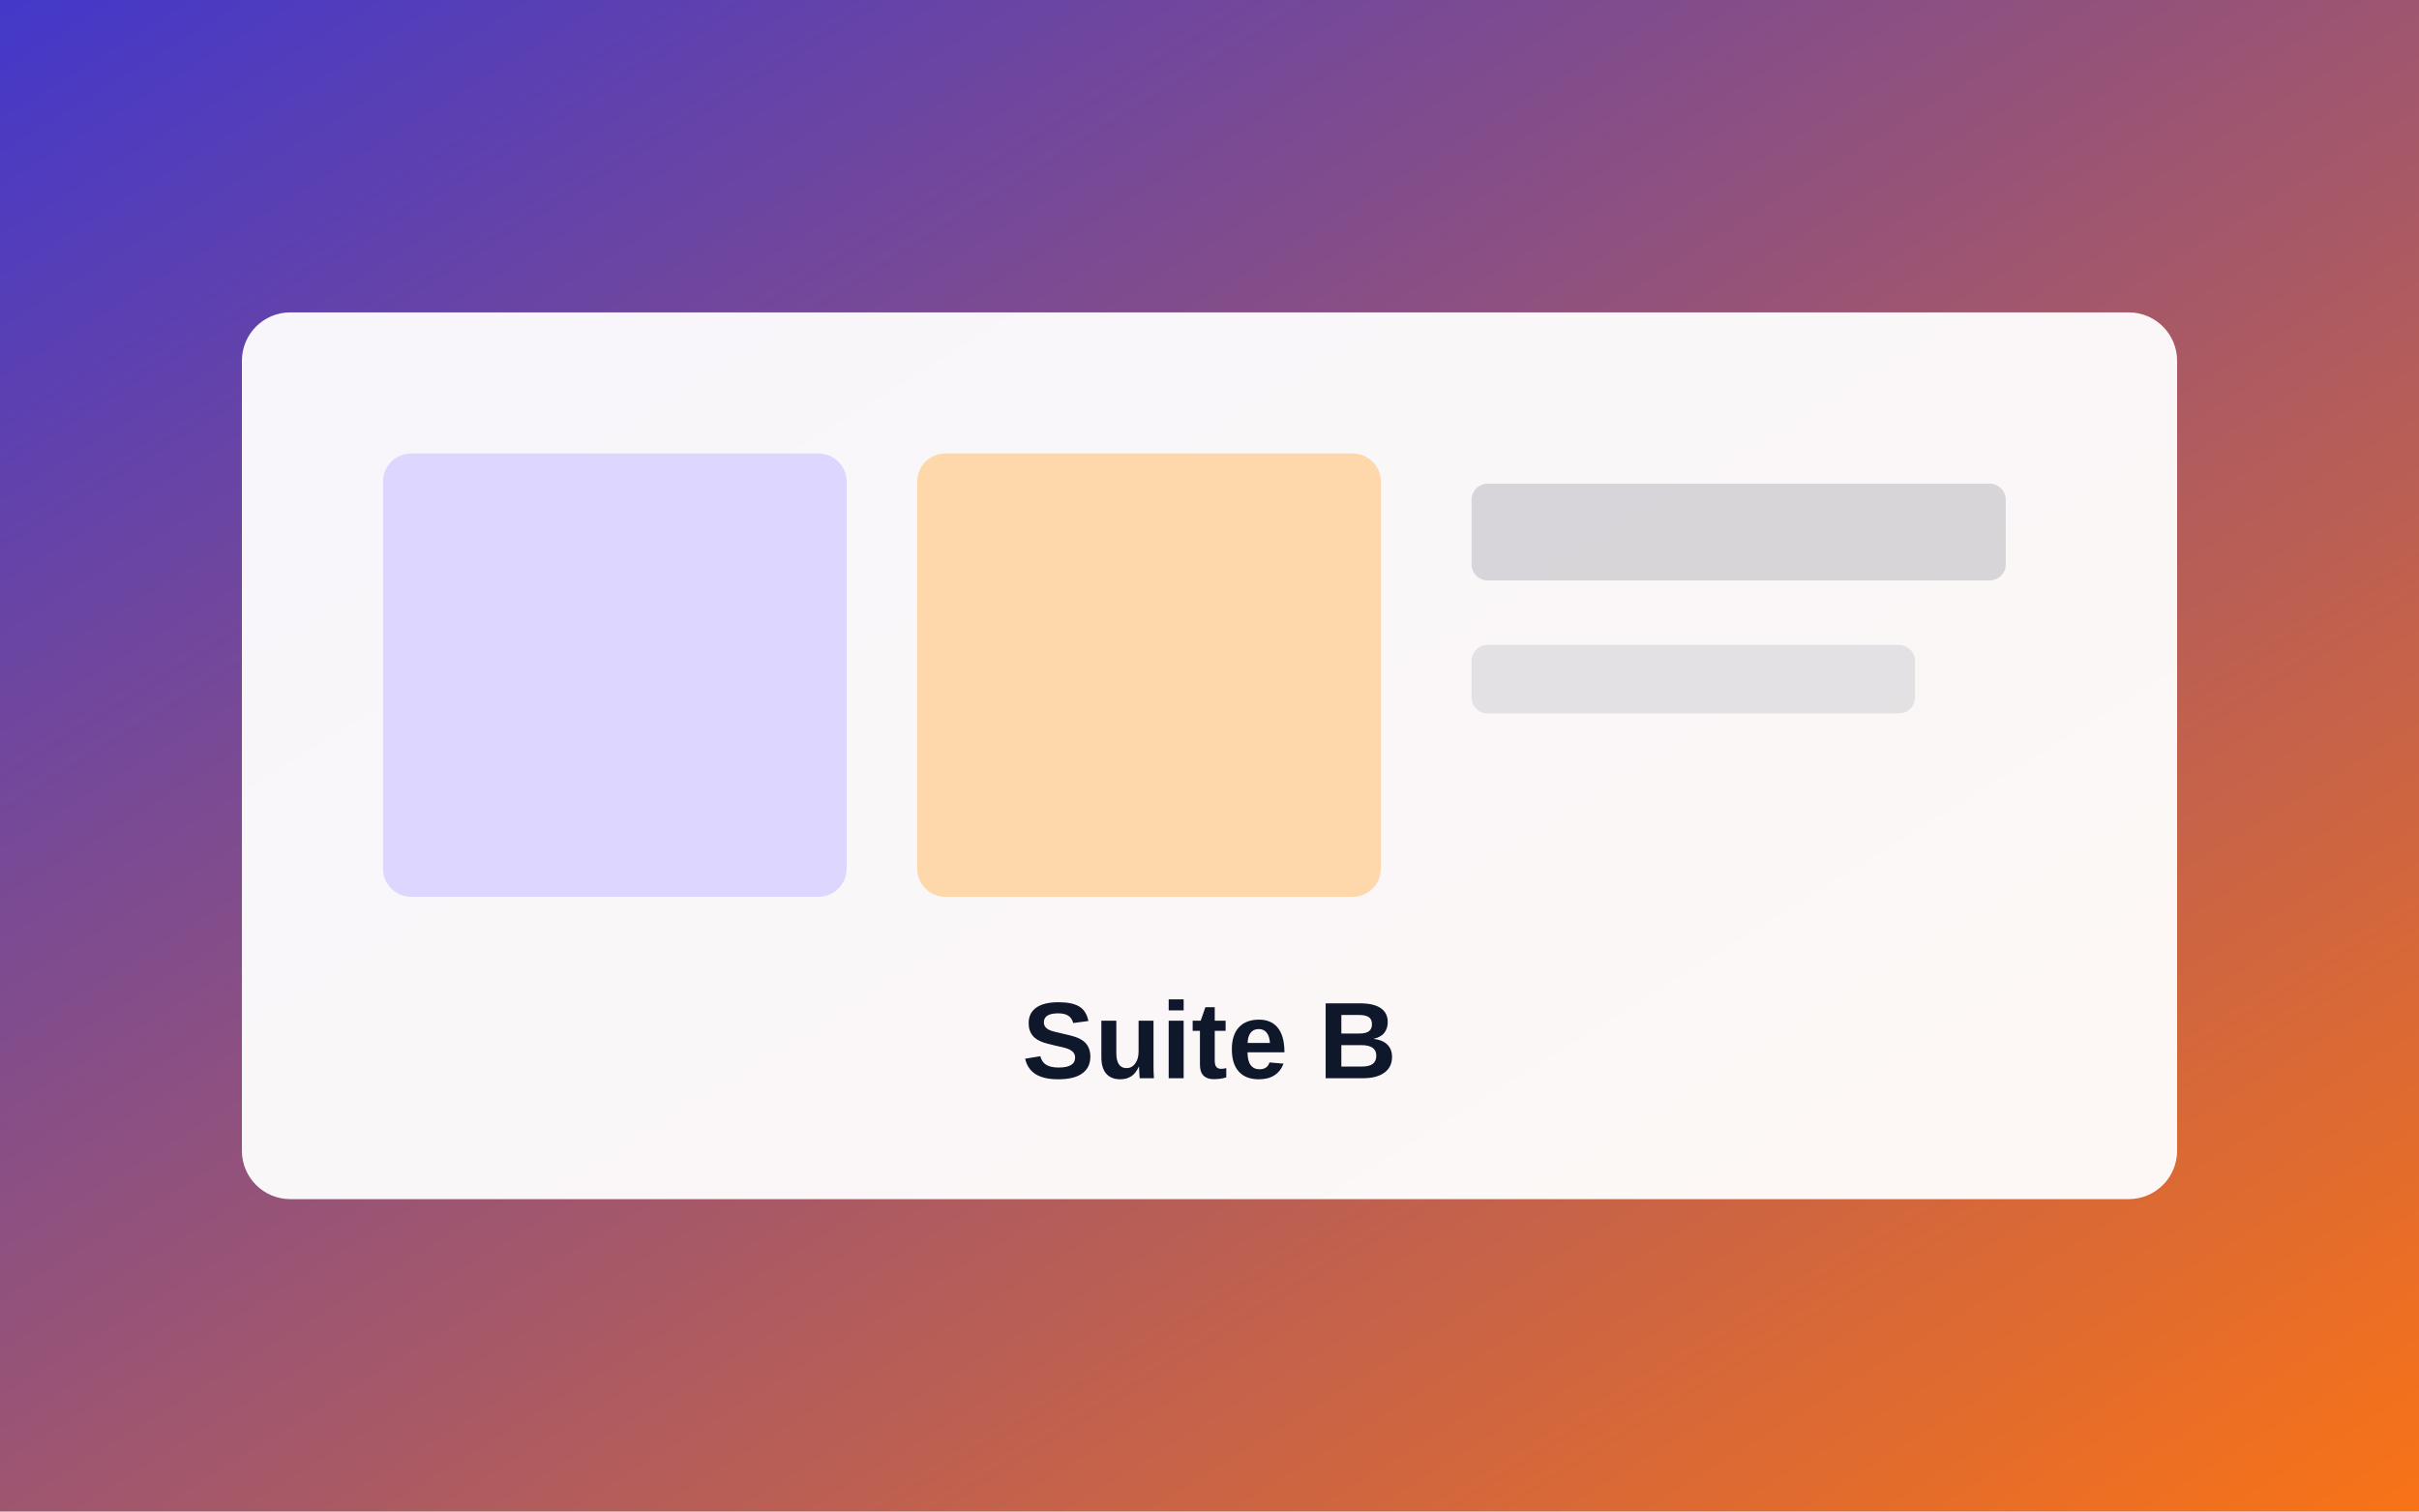
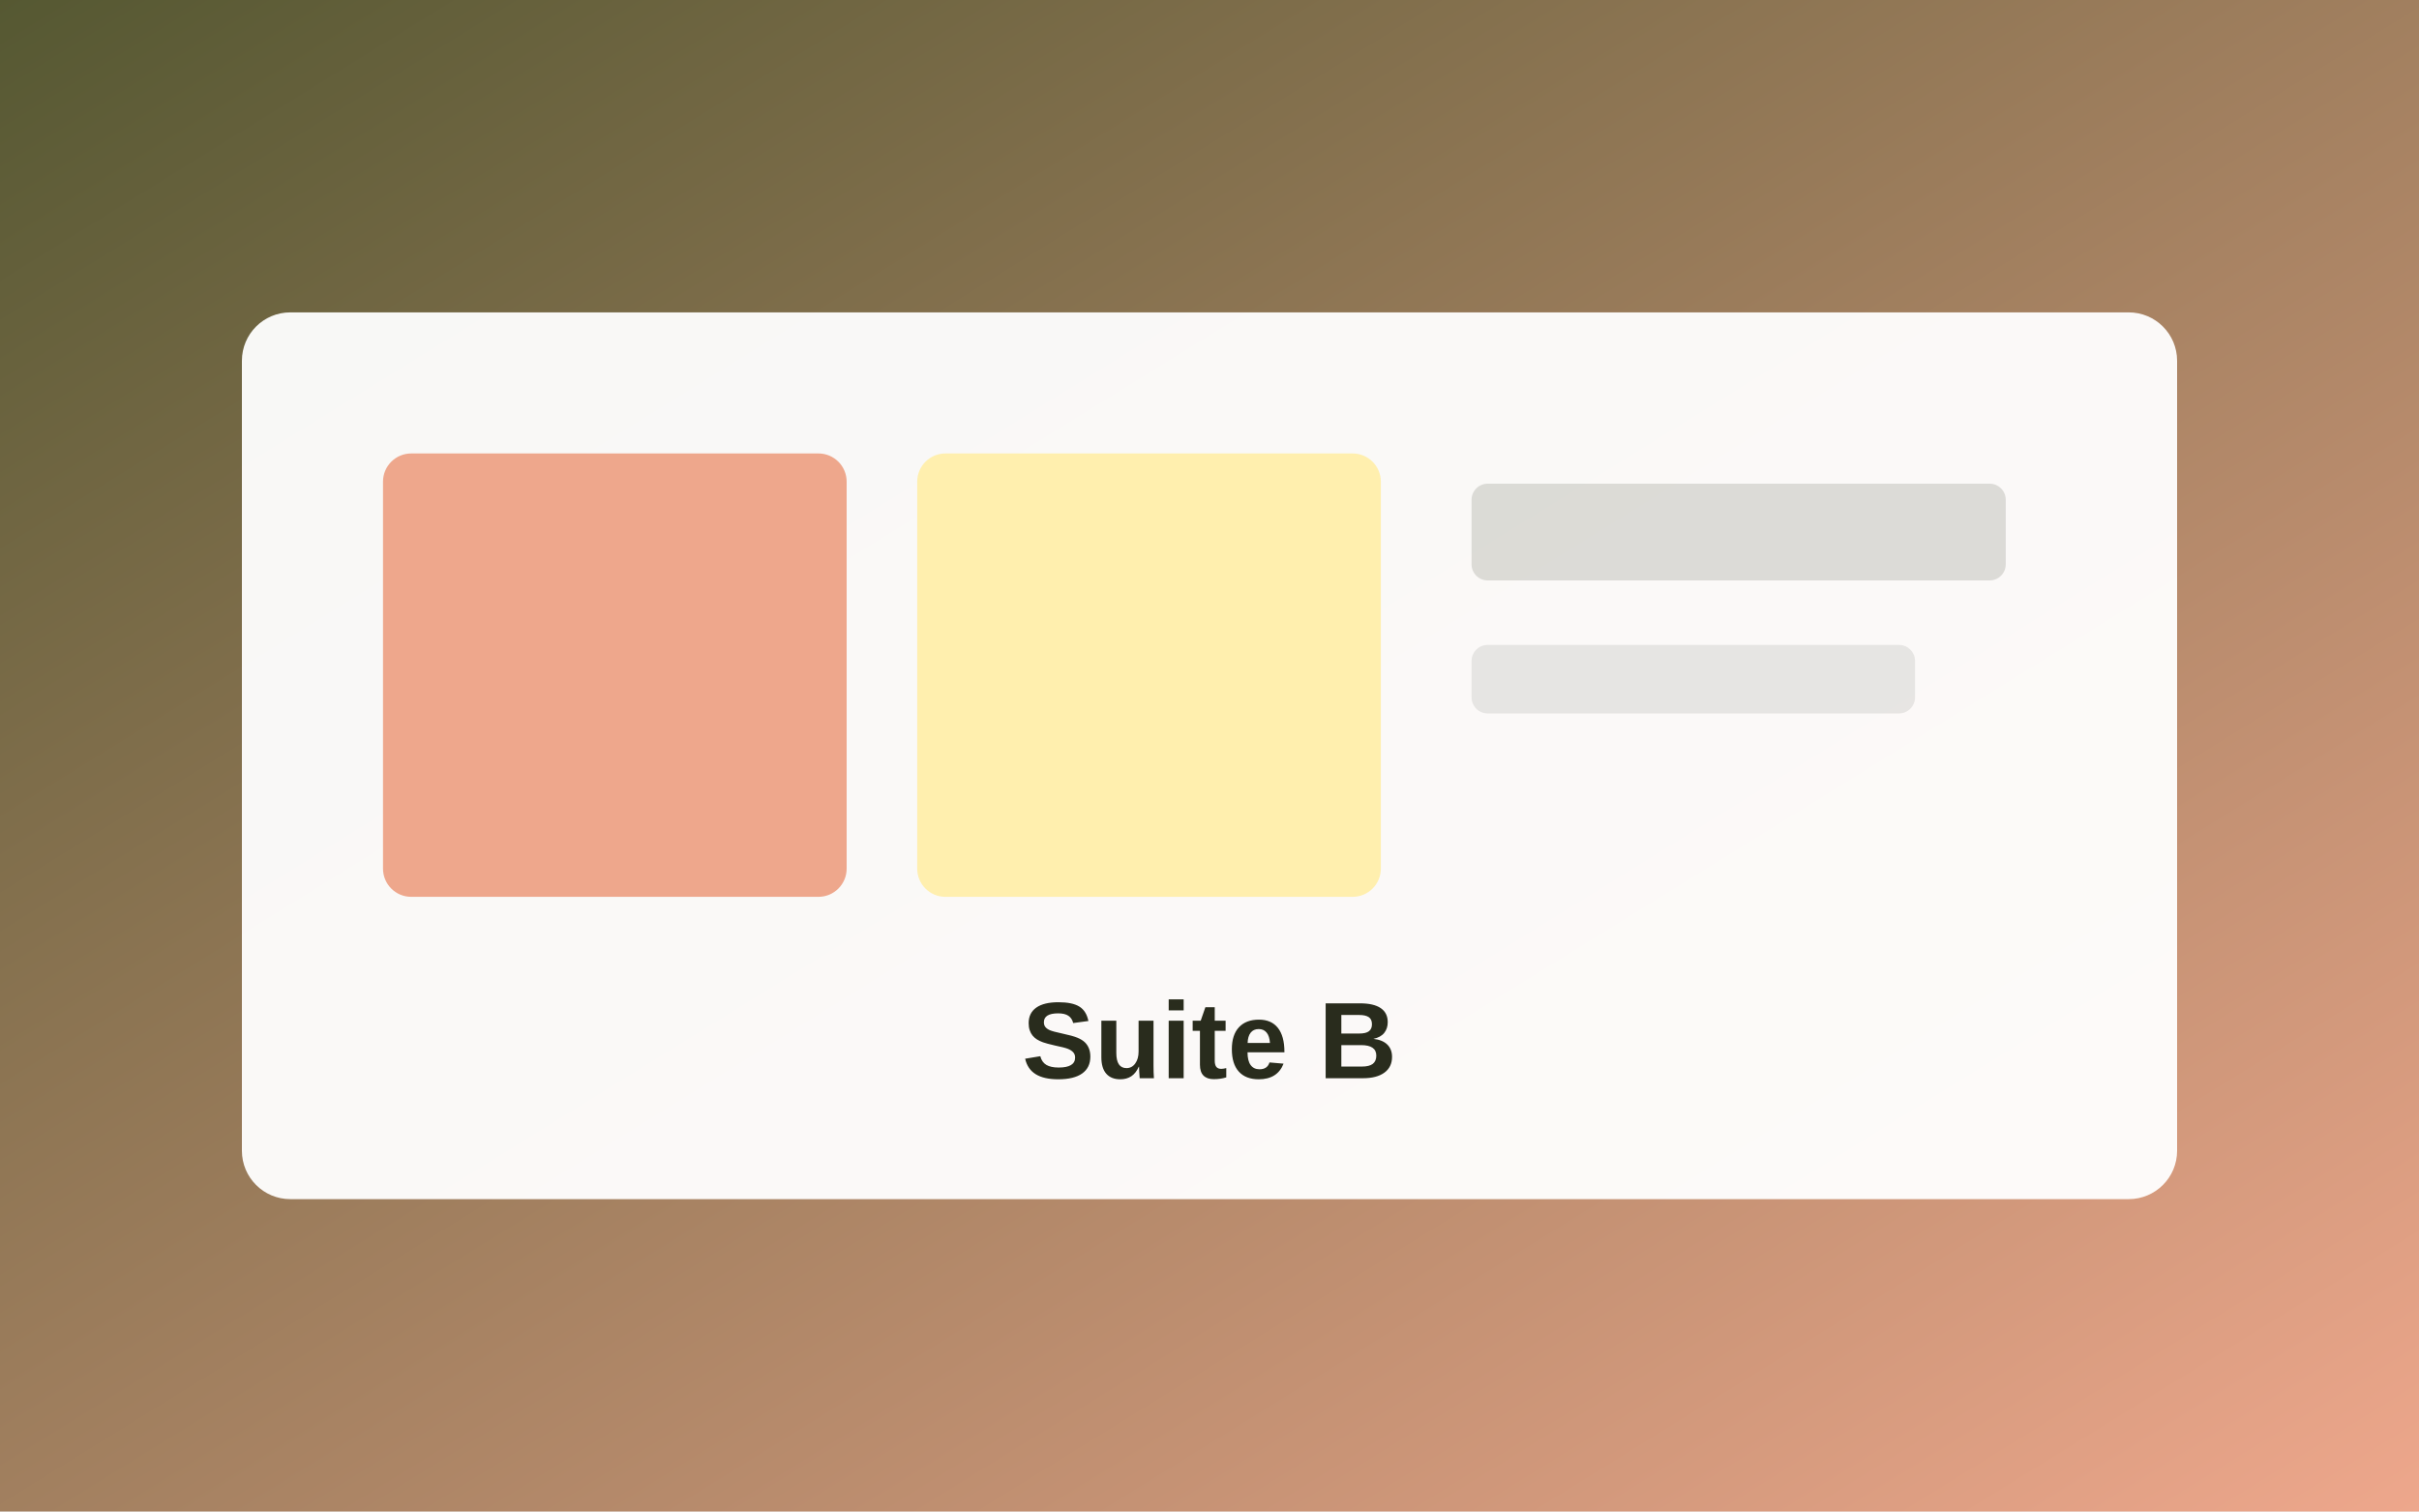
<svg xmlns="http://www.w3.org/2000/svg" width="1200" height="750" viewBox="0 0 1200 750">
  <defs>
    <linearGradient id="bg" x1="0" y1="0" x2="1" y2="1">
-       <stop offset="0" stop-color="#4338ca" />
-       <stop offset="1" stop-color="#f97316" />
+       <stop offset="0" stop-color="#555832" />
+       <stop offset="1" stop-color="#eea78c" />
    </linearGradient>
  </defs>
  <rect width="1200" height="750" fill="url(#bg)" />
  <rect x="120" y="155" width="960" height="440" rx="24" fill="#ffffff" opacity="0.95" />
-   <rect x="190" y="225" width="230" height="220" rx="14" fill="#ddd6fe" />
-   <rect x="455" y="225" width="230" height="220" rx="14" fill="#fed7aa" />
-   <rect x="730" y="240" width="265" height="48" rx="8" fill="#0f172a" opacity="0.15" />
-   <rect x="730" y="320" width="220" height="34" rx="8" fill="#0f172a" opacity="0.1" />
-   <text x="600" y="535" text-anchor="middle" font-family="Arial, sans-serif" font-size="54" font-weight="700" fill="#0f172a">Suite B</text>
+   <rect x="190" y="225" width="230" height="220" rx="14" fill="#eea78c" />
+   <rect x="455" y="225" width="230" height="220" rx="14" fill="#ffefae" />
+   <rect x="730" y="240" width="265" height="48" rx="8" fill="#292c1d" opacity="0.15" />
+   <rect x="730" y="320" width="220" height="34" rx="8" fill="#292c1d" opacity="0.1" />
+   <text x="600" y="535" text-anchor="middle" font-family="Arial, sans-serif" font-size="54" font-weight="700" fill="#292c1d">Suite B</text>
</svg>
